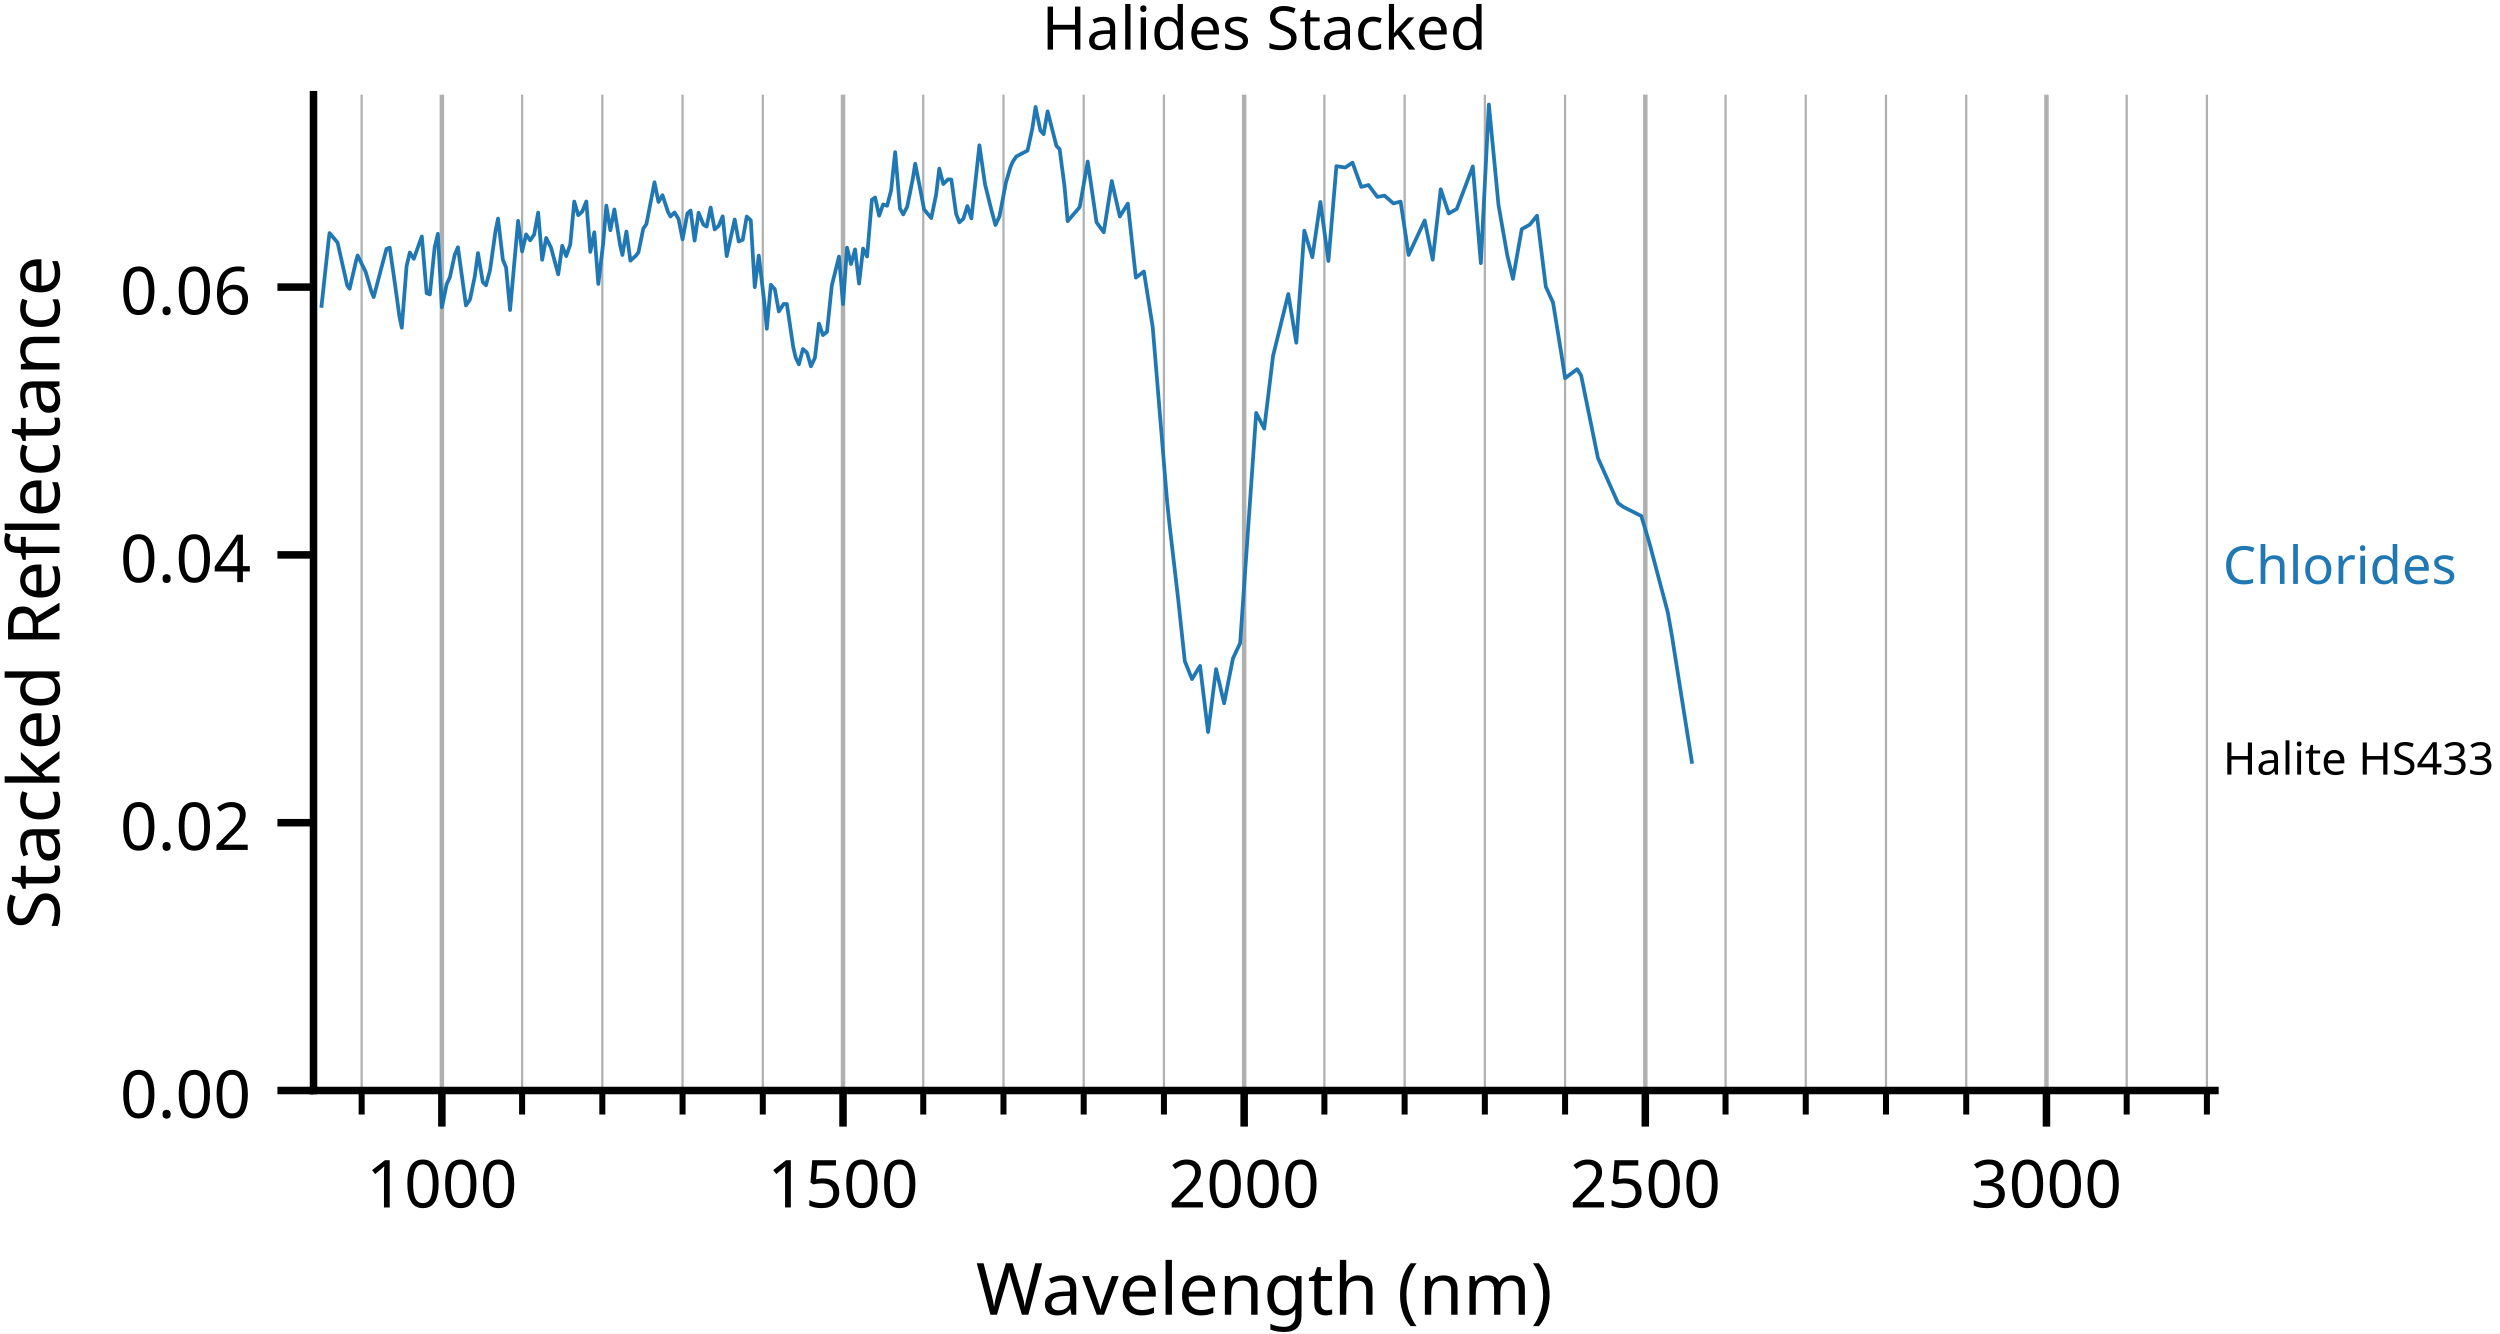
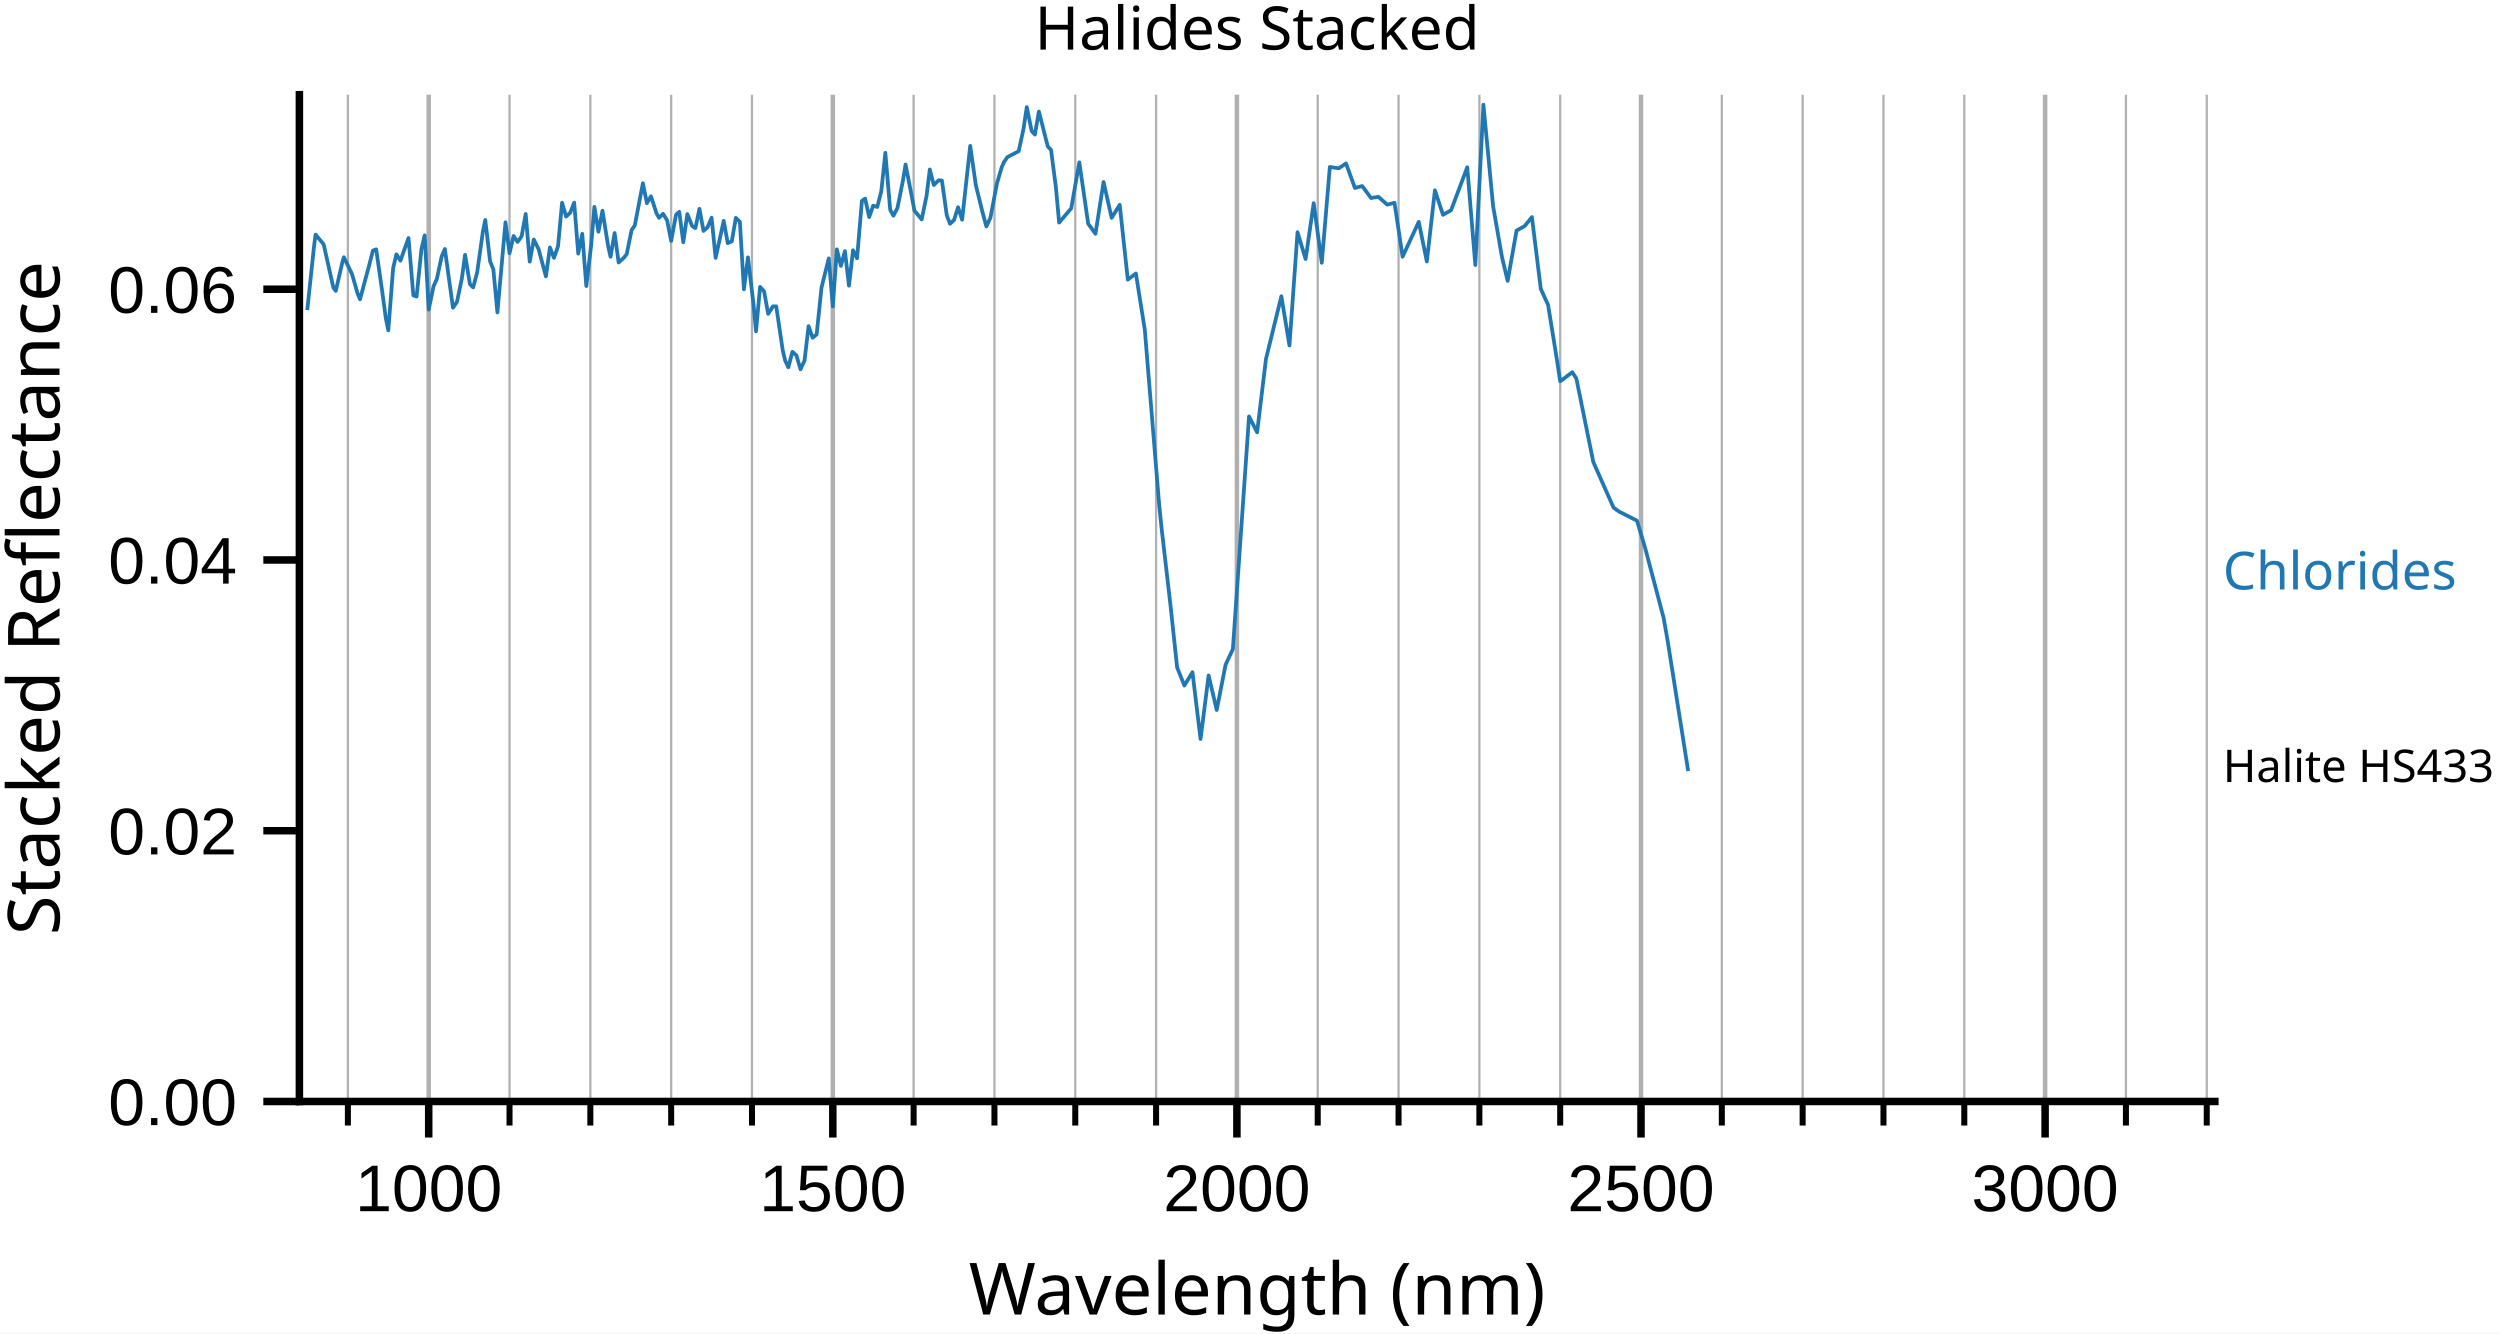
- <svg xmlns="http://www.w3.org/2000/svg" xmlns:xlink="http://www.w3.org/1999/xlink" width="332.608pt" height="177.409pt" viewBox="0 0 332.608 177.409" version="1.1">
+ <svg xmlns="http://www.w3.org/2000/svg" xmlns:xlink="http://www.w3.org/1999/xlink" width="332.562pt" height="177.363pt" viewBox="0 0 332.562 177.363" version="1.1">
  <defs>
    <style type="text/css">*{stroke-linejoin: round; stroke-linecap: butt}</style>
  </defs>
  <g id="figure_1">
    <g id="patch_1">
-       <path d="M 0 177.409  L 332.608 177.409  L 332.608 0  L 0 0  z " style="fill: #ffffff" />
+       <path d="M 0 177.363  L 332.562 177.363  L 332.562 0  L 0 0  z " style="fill: #ffffff" />
    </g>
    <g id="axes_1">
      <g id="patch_2">
-         <path d="M 41.71 145.084  L 294.681 145.084  L 294.681 12.598  L 41.71 12.598  z " style="fill: #ffffff" />
+         <path d="M 39.827 146.524  L 294.628 146.524  L 294.628 12.598  L 39.827 12.598  z " style="fill: #ffffff" />
      </g>
      <g id="matplotlib.axis_1">
        <g id="xtick_1">
          <g id="line2d_1">
-             <path d="M 58.789 145.084  L 58.789 12.598  " clip-path="url(#p03149f91b0)" style="fill: none; stroke: #b0b0b0; stroke-width: 0.6; stroke-linecap: square" />
+             <path d="M 57.028 146.524  L 57.028 12.598  " clip-path="url(#p3704c5aeba)" style="fill: none; stroke: #b0b0b0; stroke-width: 0.6; stroke-linecap: square" />
          </g>
          <g id="line2d_2">
            <defs>
-               <path id="m9ce9781dc4" d="M 0 0  L 0 4.8  " style="stroke: #000000" />
+               <path id="m65213f2009" d="M 0 0  L 0 4.8  " style="stroke: #000000" />
            </defs>
            <g>
-               <use xlink:href="#m9ce9781dc4" x="58.789" y="145.084" style="stroke: #000000" />
+               <use xlink:href="#m65213f2009" x="57.028" y="146.524" style="stroke: #000000" />
            </g>
          </g>
          <g id="text_1">
-             <text style="font: 8.8px 'Futura', sans-serif; text-anchor: middle" x="58.789" y="160.641" transform="rotate(-0 58.78858 160.6414)">1000</text>
+             <text style="font: 8.8px 'Arial'; text-anchor: middle" x="57.028" y="161.123" transform="rotate(-0 57.02838 161.1231)">1000</text>
          </g>
        </g>
        <g id="xtick_2">
          <g id="line2d_3">
-             <path d="M 112.158 145.084  L 112.158 12.598  " clip-path="url(#p03149f91b0)" style="fill: none; stroke: #b0b0b0; stroke-width: 0.6; stroke-linecap: square" />
+             <path d="M 110.784 146.524  L 110.784 12.598  " clip-path="url(#p3704c5aeba)" style="fill: none; stroke: #b0b0b0; stroke-width: 0.6; stroke-linecap: square" />
          </g>
          <g id="line2d_4">
            <g>
-               <use xlink:href="#m9ce9781dc4" x="112.158" y="145.084" style="stroke: #000000" />
+               <use xlink:href="#m65213f2009" x="110.784" y="146.524" style="stroke: #000000" />
            </g>
          </g>
          <g id="text_2">
-             <text style="font: 8.8px 'Futura', sans-serif; text-anchor: middle" x="112.158" y="160.641" transform="rotate(-0 112.158 160.6414)">1500</text>
+             <text style="font: 8.8px 'Arial'; text-anchor: middle" x="110.784" y="161.123" transform="rotate(-0 110.7839 161.1231)">1500</text>
          </g>
        </g>
        <g id="xtick_3">
          <g id="line2d_5">
-             <path d="M 165.527 145.084  L 165.527 12.598  " clip-path="url(#p03149f91b0)" style="fill: none; stroke: #b0b0b0; stroke-width: 0.6; stroke-linecap: square" />
+             <path d="M 164.539 146.524  L 164.539 12.598  " clip-path="url(#p3704c5aeba)" style="fill: none; stroke: #b0b0b0; stroke-width: 0.6; stroke-linecap: square" />
          </g>
          <g id="line2d_6">
            <g>
-               <use xlink:href="#m9ce9781dc4" x="165.527" y="145.084" style="stroke: #000000" />
+               <use xlink:href="#m65213f2009" x="164.539" y="146.524" style="stroke: #000000" />
            </g>
          </g>
          <g id="text_3">
-             <text style="font: 8.8px 'Futura', sans-serif; text-anchor: middle" x="165.527" y="160.641" transform="rotate(-0 165.5274 160.6414)">2000</text>
+             <text style="font: 8.8px 'Arial'; text-anchor: middle" x="164.539" y="161.123" transform="rotate(-0 164.5393 161.1231)">2000</text>
          </g>
        </g>
        <g id="xtick_4">
          <g id="line2d_7">
-             <path d="M 218.897 145.084  L 218.897 12.598  " clip-path="url(#p03149f91b0)" style="fill: none; stroke: #b0b0b0; stroke-width: 0.6; stroke-linecap: square" />
+             <path d="M 218.295 146.524  L 218.295 12.598  " clip-path="url(#p3704c5aeba)" style="fill: none; stroke: #b0b0b0; stroke-width: 0.6; stroke-linecap: square" />
          </g>
          <g id="line2d_8">
            <g>
-               <use xlink:href="#m9ce9781dc4" x="218.897" y="145.084" style="stroke: #000000" />
+               <use xlink:href="#m65213f2009" x="218.295" y="146.524" style="stroke: #000000" />
            </g>
          </g>
          <g id="text_4">
-             <text style="font: 8.8px 'Futura', sans-serif; text-anchor: middle" x="218.897" y="160.641" transform="rotate(-0 218.8968 160.6414)">2500</text>
+             <text style="font: 8.8px 'Arial'; text-anchor: middle" x="218.295" y="161.123" transform="rotate(-0 218.2948 161.1231)">2500</text>
          </g>
        </g>
        <g id="xtick_5">
          <g id="line2d_9">
-             <path d="M 272.266 145.084  L 272.266 12.598  " clip-path="url(#p03149f91b0)" style="fill: none; stroke: #b0b0b0; stroke-width: 0.6; stroke-linecap: square" />
+             <path d="M 272.05 146.524  L 272.05 12.598  " clip-path="url(#p3704c5aeba)" style="fill: none; stroke: #b0b0b0; stroke-width: 0.6; stroke-linecap: square" />
          </g>
          <g id="line2d_10">
            <g>
-               <use xlink:href="#m9ce9781dc4" x="272.266" y="145.084" style="stroke: #000000" />
+               <use xlink:href="#m65213f2009" x="272.05" y="146.524" style="stroke: #000000" />
            </g>
          </g>
          <g id="text_5">
-             <text style="font: 8.8px 'Futura', sans-serif; text-anchor: middle" x="272.266" y="160.641" transform="rotate(-0 272.2662 160.6414)">3000</text>
+             <text style="font: 8.8px 'Arial'; text-anchor: middle" x="272.05" y="161.123" transform="rotate(-0 272.0503 161.1231)">3000</text>
          </g>
        </g>
        <g id="xtick_6">
          <g id="line2d_11">
-             <path d="M 48.115 145.084  L 48.115 12.598  " clip-path="url(#p03149f91b0)" style="fill: none; stroke: #b0b0b0; stroke-width: 0.3; stroke-linecap: square" />
+             <path d="M 46.277 146.524  L 46.277 12.598  " clip-path="url(#p3704c5aeba)" style="fill: none; stroke: #b0b0b0; stroke-width: 0.3; stroke-linecap: square" />
          </g>
          <g id="line2d_12">
            <defs>
-               <path id="m6a82ff4e23" d="M 0 0  L 0 3.2  " style="stroke: #000000; stroke-width: 0.8" />
+               <path id="ma0a8dc7a8a" d="M 0 0  L 0 3.2  " style="stroke: #000000; stroke-width: 0.8" />
            </defs>
            <g>
-               <use xlink:href="#m6a82ff4e23" x="48.115" y="145.084" style="stroke: #000000; stroke-width: 0.8" />
+               <use xlink:href="#ma0a8dc7a8a" x="46.277" y="146.524" style="stroke: #000000; stroke-width: 0.8" />
            </g>
          </g>
        </g>
        <g id="xtick_7">
          <g id="line2d_13">
-             <path d="M 69.462 145.084  L 69.462 12.598  " clip-path="url(#p03149f91b0)" style="fill: none; stroke: #b0b0b0; stroke-width: 0.3; stroke-linecap: square" />
+             <path d="M 67.779 146.524  L 67.779 12.598  " clip-path="url(#p3704c5aeba)" style="fill: none; stroke: #b0b0b0; stroke-width: 0.3; stroke-linecap: square" />
          </g>
          <g id="line2d_14">
            <g>
-               <use xlink:href="#m6a82ff4e23" x="69.462" y="145.084" style="stroke: #000000; stroke-width: 0.8" />
+               <use xlink:href="#ma0a8dc7a8a" x="67.779" y="146.524" style="stroke: #000000; stroke-width: 0.8" />
            </g>
          </g>
        </g>
        <g id="xtick_8">
          <g id="line2d_15">
-             <path d="M 80.136 145.084  L 80.136 12.598  " clip-path="url(#p03149f91b0)" style="fill: none; stroke: #b0b0b0; stroke-width: 0.3; stroke-linecap: square" />
+             <path d="M 78.531 146.524  L 78.531 12.598  " clip-path="url(#p3704c5aeba)" style="fill: none; stroke: #b0b0b0; stroke-width: 0.3; stroke-linecap: square" />
          </g>
          <g id="line2d_16">
            <g>
-               <use xlink:href="#m6a82ff4e23" x="80.136" y="145.084" style="stroke: #000000; stroke-width: 0.8" />
+               <use xlink:href="#ma0a8dc7a8a" x="78.531" y="146.524" style="stroke: #000000; stroke-width: 0.8" />
            </g>
          </g>
        </g>
        <g id="xtick_9">
          <g id="line2d_17">
-             <path d="M 90.81 145.084  L 90.81 12.598  " clip-path="url(#p03149f91b0)" style="fill: none; stroke: #b0b0b0; stroke-width: 0.3; stroke-linecap: square" />
+             <path d="M 89.282 146.524  L 89.282 12.598  " clip-path="url(#p3704c5aeba)" style="fill: none; stroke: #b0b0b0; stroke-width: 0.3; stroke-linecap: square" />
          </g>
          <g id="line2d_18">
            <g>
-               <use xlink:href="#m6a82ff4e23" x="90.81" y="145.084" style="stroke: #000000; stroke-width: 0.8" />
+               <use xlink:href="#ma0a8dc7a8a" x="89.282" y="146.524" style="stroke: #000000; stroke-width: 0.8" />
            </g>
          </g>
        </g>
        <g id="xtick_10">
          <g id="line2d_19">
-             <path d="M 101.484 145.084  L 101.484 12.598  " clip-path="url(#p03149f91b0)" style="fill: none; stroke: #b0b0b0; stroke-width: 0.3; stroke-linecap: square" />
+             <path d="M 100.033 146.524  L 100.033 12.598  " clip-path="url(#p3704c5aeba)" style="fill: none; stroke: #b0b0b0; stroke-width: 0.3; stroke-linecap: square" />
          </g>
          <g id="line2d_20">
            <g>
-               <use xlink:href="#m6a82ff4e23" x="101.484" y="145.084" style="stroke: #000000; stroke-width: 0.8" />
+               <use xlink:href="#ma0a8dc7a8a" x="100.033" y="146.524" style="stroke: #000000; stroke-width: 0.8" />
            </g>
          </g>
        </g>
        <g id="xtick_11">
          <g id="line2d_21">
-             <path d="M 122.832 145.084  L 122.832 12.598  " clip-path="url(#p03149f91b0)" style="fill: none; stroke: #b0b0b0; stroke-width: 0.3; stroke-linecap: square" />
+             <path d="M 121.535 146.524  L 121.535 12.598  " clip-path="url(#p3704c5aeba)" style="fill: none; stroke: #b0b0b0; stroke-width: 0.3; stroke-linecap: square" />
          </g>
          <g id="line2d_22">
            <g>
-               <use xlink:href="#m6a82ff4e23" x="122.832" y="145.084" style="stroke: #000000; stroke-width: 0.8" />
+               <use xlink:href="#ma0a8dc7a8a" x="121.535" y="146.524" style="stroke: #000000; stroke-width: 0.8" />
            </g>
          </g>
        </g>
        <g id="xtick_12">
          <g id="line2d_23">
-             <path d="M 133.506 145.084  L 133.506 12.598  " clip-path="url(#p03149f91b0)" style="fill: none; stroke: #b0b0b0; stroke-width: 0.3; stroke-linecap: square" />
+             <path d="M 132.286 146.524  L 132.286 12.598  " clip-path="url(#p3704c5aeba)" style="fill: none; stroke: #b0b0b0; stroke-width: 0.3; stroke-linecap: square" />
          </g>
          <g id="line2d_24">
            <g>
-               <use xlink:href="#m6a82ff4e23" x="133.506" y="145.084" style="stroke: #000000; stroke-width: 0.8" />
+               <use xlink:href="#ma0a8dc7a8a" x="132.286" y="146.524" style="stroke: #000000; stroke-width: 0.8" />
            </g>
          </g>
        </g>
        <g id="xtick_13">
          <g id="line2d_25">
-             <path d="M 144.18 145.084  L 144.18 12.598  " clip-path="url(#p03149f91b0)" style="fill: none; stroke: #b0b0b0; stroke-width: 0.3; stroke-linecap: square" />
+             <path d="M 143.037 146.524  L 143.037 12.598  " clip-path="url(#p3704c5aeba)" style="fill: none; stroke: #b0b0b0; stroke-width: 0.3; stroke-linecap: square" />
          </g>
          <g id="line2d_26">
            <g>
-               <use xlink:href="#m6a82ff4e23" x="144.18" y="145.084" style="stroke: #000000; stroke-width: 0.8" />
+               <use xlink:href="#ma0a8dc7a8a" x="143.037" y="146.524" style="stroke: #000000; stroke-width: 0.8" />
            </g>
          </g>
        </g>
        <g id="xtick_14">
          <g id="line2d_27">
-             <path d="M 154.854 145.084  L 154.854 12.598  " clip-path="url(#p03149f91b0)" style="fill: none; stroke: #b0b0b0; stroke-width: 0.3; stroke-linecap: square" />
+             <path d="M 153.788 146.524  L 153.788 12.598  " clip-path="url(#p3704c5aeba)" style="fill: none; stroke: #b0b0b0; stroke-width: 0.3; stroke-linecap: square" />
          </g>
          <g id="line2d_28">
            <g>
-               <use xlink:href="#m6a82ff4e23" x="154.854" y="145.084" style="stroke: #000000; stroke-width: 0.8" />
+               <use xlink:href="#ma0a8dc7a8a" x="153.788" y="146.524" style="stroke: #000000; stroke-width: 0.8" />
            </g>
          </g>
        </g>
        <g id="xtick_15">
          <g id="line2d_29">
-             <path d="M 176.201 145.084  L 176.201 12.598  " clip-path="url(#p03149f91b0)" style="fill: none; stroke: #b0b0b0; stroke-width: 0.3; stroke-linecap: square" />
+             <path d="M 175.29 146.524  L 175.29 12.598  " clip-path="url(#p3704c5aeba)" style="fill: none; stroke: #b0b0b0; stroke-width: 0.3; stroke-linecap: square" />
          </g>
          <g id="line2d_30">
            <g>
-               <use xlink:href="#m6a82ff4e23" x="176.201" y="145.084" style="stroke: #000000; stroke-width: 0.8" />
+               <use xlink:href="#ma0a8dc7a8a" x="175.29" y="146.524" style="stroke: #000000; stroke-width: 0.8" />
            </g>
          </g>
        </g>
        <g id="xtick_16">
          <g id="line2d_31">
-             <path d="M 186.875 145.084  L 186.875 12.598  " clip-path="url(#p03149f91b0)" style="fill: none; stroke: #b0b0b0; stroke-width: 0.3; stroke-linecap: square" />
+             <path d="M 186.042 146.524  L 186.042 12.598  " clip-path="url(#p3704c5aeba)" style="fill: none; stroke: #b0b0b0; stroke-width: 0.3; stroke-linecap: square" />
          </g>
          <g id="line2d_32">
            <g>
-               <use xlink:href="#m6a82ff4e23" x="186.875" y="145.084" style="stroke: #000000; stroke-width: 0.8" />
+               <use xlink:href="#ma0a8dc7a8a" x="186.042" y="146.524" style="stroke: #000000; stroke-width: 0.8" />
            </g>
          </g>
        </g>
        <g id="xtick_17">
          <g id="line2d_33">
-             <path d="M 197.549 145.084  L 197.549 12.598  " clip-path="url(#p03149f91b0)" style="fill: none; stroke: #b0b0b0; stroke-width: 0.3; stroke-linecap: square" />
+             <path d="M 196.793 146.524  L 196.793 12.598  " clip-path="url(#p3704c5aeba)" style="fill: none; stroke: #b0b0b0; stroke-width: 0.3; stroke-linecap: square" />
          </g>
          <g id="line2d_34">
            <g>
-               <use xlink:href="#m6a82ff4e23" x="197.549" y="145.084" style="stroke: #000000; stroke-width: 0.8" />
+               <use xlink:href="#ma0a8dc7a8a" x="196.793" y="146.524" style="stroke: #000000; stroke-width: 0.8" />
            </g>
          </g>
        </g>
        <g id="xtick_18">
          <g id="line2d_35">
-             <path d="M 208.223 145.084  L 208.223 12.598  " clip-path="url(#p03149f91b0)" style="fill: none; stroke: #b0b0b0; stroke-width: 0.3; stroke-linecap: square" />
+             <path d="M 207.544 146.524  L 207.544 12.598  " clip-path="url(#p3704c5aeba)" style="fill: none; stroke: #b0b0b0; stroke-width: 0.3; stroke-linecap: square" />
          </g>
          <g id="line2d_36">
            <g>
-               <use xlink:href="#m6a82ff4e23" x="208.223" y="145.084" style="stroke: #000000; stroke-width: 0.8" />
+               <use xlink:href="#ma0a8dc7a8a" x="207.544" y="146.524" style="stroke: #000000; stroke-width: 0.8" />
            </g>
          </g>
        </g>
        <g id="xtick_19">
          <g id="line2d_37">
-             <path d="M 229.571 145.084  L 229.571 12.598  " clip-path="url(#p03149f91b0)" style="fill: none; stroke: #b0b0b0; stroke-width: 0.3; stroke-linecap: square" />
+             <path d="M 229.046 146.524  L 229.046 12.598  " clip-path="url(#p3704c5aeba)" style="fill: none; stroke: #b0b0b0; stroke-width: 0.3; stroke-linecap: square" />
          </g>
          <g id="line2d_38">
            <g>
-               <use xlink:href="#m6a82ff4e23" x="229.571" y="145.084" style="stroke: #000000; stroke-width: 0.8" />
+               <use xlink:href="#ma0a8dc7a8a" x="229.046" y="146.524" style="stroke: #000000; stroke-width: 0.8" />
            </g>
          </g>
        </g>
        <g id="xtick_20">
          <g id="line2d_39">
-             <path d="M 240.245 145.084  L 240.245 12.598  " clip-path="url(#p03149f91b0)" style="fill: none; stroke: #b0b0b0; stroke-width: 0.3; stroke-linecap: square" />
+             <path d="M 239.797 146.524  L 239.797 12.598  " clip-path="url(#p3704c5aeba)" style="fill: none; stroke: #b0b0b0; stroke-width: 0.3; stroke-linecap: square" />
          </g>
          <g id="line2d_40">
            <g>
-               <use xlink:href="#m6a82ff4e23" x="240.245" y="145.084" style="stroke: #000000; stroke-width: 0.8" />
+               <use xlink:href="#ma0a8dc7a8a" x="239.797" y="146.524" style="stroke: #000000; stroke-width: 0.8" />
            </g>
          </g>
        </g>
        <g id="xtick_21">
          <g id="line2d_41">
-             <path d="M 250.918 145.084  L 250.918 12.598  " clip-path="url(#p03149f91b0)" style="fill: none; stroke: #b0b0b0; stroke-width: 0.3; stroke-linecap: square" />
+             <path d="M 250.548 146.524  L 250.548 12.598  " clip-path="url(#p3704c5aeba)" style="fill: none; stroke: #b0b0b0; stroke-width: 0.3; stroke-linecap: square" />
          </g>
          <g id="line2d_42">
            <g>
-               <use xlink:href="#m6a82ff4e23" x="250.918" y="145.084" style="stroke: #000000; stroke-width: 0.8" />
+               <use xlink:href="#ma0a8dc7a8a" x="250.548" y="146.524" style="stroke: #000000; stroke-width: 0.8" />
            </g>
          </g>
        </g>
        <g id="xtick_22">
          <g id="line2d_43">
-             <path d="M 261.592 145.084  L 261.592 12.598  " clip-path="url(#p03149f91b0)" style="fill: none; stroke: #b0b0b0; stroke-width: 0.3; stroke-linecap: square" />
+             <path d="M 261.299 146.524  L 261.299 12.598  " clip-path="url(#p3704c5aeba)" style="fill: none; stroke: #b0b0b0; stroke-width: 0.3; stroke-linecap: square" />
          </g>
          <g id="line2d_44">
            <g>
-               <use xlink:href="#m6a82ff4e23" x="261.592" y="145.084" style="stroke: #000000; stroke-width: 0.8" />
+               <use xlink:href="#ma0a8dc7a8a" x="261.299" y="146.524" style="stroke: #000000; stroke-width: 0.8" />
            </g>
          </g>
        </g>
        <g id="xtick_23">
          <g id="line2d_45">
-             <path d="M 282.94 145.084  L 282.94 12.598  " clip-path="url(#p03149f91b0)" style="fill: none; stroke: #b0b0b0; stroke-width: 0.3; stroke-linecap: square" />
+             <path d="M 282.801 146.524  L 282.801 12.598  " clip-path="url(#p3704c5aeba)" style="fill: none; stroke: #b0b0b0; stroke-width: 0.3; stroke-linecap: square" />
          </g>
          <g id="line2d_46">
            <g>
-               <use xlink:href="#m6a82ff4e23" x="282.94" y="145.084" style="stroke: #000000; stroke-width: 0.8" />
+               <use xlink:href="#ma0a8dc7a8a" x="282.801" y="146.524" style="stroke: #000000; stroke-width: 0.8" />
            </g>
          </g>
        </g>
        <g id="xtick_24">
          <g id="line2d_47">
-             <path d="M 293.614 145.084  L 293.614 12.598  " clip-path="url(#p03149f91b0)" style="fill: none; stroke: #b0b0b0; stroke-width: 0.3; stroke-linecap: square" />
+             <path d="M 293.552 146.524  L 293.552 12.598  " clip-path="url(#p3704c5aeba)" style="fill: none; stroke: #b0b0b0; stroke-width: 0.3; stroke-linecap: square" />
          </g>
          <g id="line2d_48">
            <g>
-               <use xlink:href="#m6a82ff4e23" x="293.614" y="145.084" style="stroke: #000000; stroke-width: 0.8" />
+               <use xlink:href="#ma0a8dc7a8a" x="293.552" y="146.524" style="stroke: #000000; stroke-width: 0.8" />
            </g>
          </g>
        </g>
        <g id="text_6">
-           <text style="font: 9.6px 'Futura', sans-serif; text-anchor: middle" x="168.196" y="174.915" transform="rotate(-0 168.1959 174.9149)">Wavelength (nm)</text>
+           <text style="font: 9.6px 'Futura', sans-serif; text-anchor: middle" x="167.227" y="174.869" transform="rotate(-0 167.2271 174.8686)">Wavelength (nm)</text>
        </g>
      </g>
      <g id="matplotlib.axis_2">
        <g id="ytick_1">
          <g id="line2d_49">
            <defs>
-               <path id="me82bbc7a69" d="M 0 0  L -4.8 0  " style="stroke: #000000" />
+               <path id="m4fd2b33fd0" d="M 0 0  L -4.8 0  " style="stroke: #000000" />
            </defs>
            <g>
-               <use xlink:href="#me82bbc7a69" x="41.71" y="145.084" style="stroke: #000000" />
+               <use xlink:href="#m4fd2b33fd0" x="39.827" y="146.524" style="stroke: #000000" />
            </g>
          </g>
          <g id="text_7">
-             <text style="font: 8.8px 'Futura', sans-serif; text-anchor: end" x="33.41" y="148.713" transform="rotate(-0 33.41038 148.7128)">0.00</text>
+             <text style="font: 8.8px 'Arial'; text-anchor: end" x="31.527" y="149.674" transform="rotate(-0 31.52662 149.6736)">0.00</text>
          </g>
        </g>
        <g id="ytick_2">
          <g id="line2d_50">
            <g>
-               <use xlink:href="#me82bbc7a69" x="41.71" y="109.454" style="stroke: #000000" />
+               <use xlink:href="#m4fd2b33fd0" x="39.827" y="110.507" style="stroke: #000000" />
            </g>
          </g>
          <g id="text_8">
-             <text style="font: 8.8px 'Futura', sans-serif; text-anchor: end" x="33.41" y="113.083" transform="rotate(-0 33.41038 113.0826)">0.02</text>
+             <text style="font: 8.8px 'Arial'; text-anchor: end" x="31.527" y="113.656" transform="rotate(-0 31.52662 113.6562)">0.02</text>
          </g>
        </g>
        <g id="ytick_3">
          <g id="line2d_51">
            <g>
-               <use xlink:href="#me82bbc7a69" x="41.71" y="73.824" style="stroke: #000000" />
+               <use xlink:href="#m4fd2b33fd0" x="39.827" y="74.489" style="stroke: #000000" />
            </g>
          </g>
          <g id="text_9">
-             <text style="font: 8.8px 'Futura', sans-serif; text-anchor: end" x="33.41" y="77.452" transform="rotate(-0 33.41038 77.45243)">0.04</text>
+             <text style="font: 8.8px 'Arial'; text-anchor: end" x="31.527" y="77.639" transform="rotate(-0 31.52662 77.63871)">0.04</text>
          </g>
        </g>
        <g id="ytick_4">
          <g id="line2d_52">
            <g>
-               <use xlink:href="#me82bbc7a69" x="41.71" y="38.194" style="stroke: #000000" />
+               <use xlink:href="#m4fd2b33fd0" x="39.827" y="38.472" style="stroke: #000000" />
            </g>
          </g>
          <g id="text_10">
-             <text style="font: 8.8px 'Futura', sans-serif; text-anchor: end" x="33.41" y="41.822" transform="rotate(-0 33.41038 41.82223)">0.06</text>
+             <text style="font: 8.8px 'Arial'; text-anchor: end" x="31.527" y="41.621" transform="rotate(-0 31.52662 41.62125)">0.06</text>
          </g>
        </g>
        <g id="text_11">
-           <text style="font: 9.6px 'Futura', sans-serif; text-anchor: middle" x="7.917" y="78.841" transform="rotate(-90 7.917 78.84085)">Stacked Reflectance</text>
+           <text style="font: 9.6px 'Futura', sans-serif; text-anchor: middle" x="7.917" y="79.561" transform="rotate(-90 7.917 79.56085)">Stacked Reflectance</text>
        </g>
      </g>
      <g id="line2d_53">
-         <path d="M 42.778 40.696  L 43.738 31.832  L 43.845 31.008  L 44.913 32.281  L 46.193 37.978  L 46.514 38.416  L 47.368 34.731  L 47.581 33.987  L 48.648 36.172  L 49.396 38.757  L 49.716 39.528  L 50.997 34.666  L 51.424 33.11  L 51.851 32.946  L 52.598 38.142  L 53.131 42.054  L 53.452 43.606  L 54.092 35.399  L 54.519 33.601  L 55.053 34.434  L 56.12 31.458  L 56.761 39.009  L 57.188 39.167  L 57.828 32.911  L 58.255 31.11  L 58.789 40.88  L 59.429 37.797  L 59.856 36.877  L 60.496 33.899  L 60.923 32.899  L 61.991 40.633  L 62.524 39.855  L 63.165 36.789  L 63.592 33.672  L 64.232 37.53  L 64.659 37.957  L 65.193 35.956  L 65.94 30.632  L 66.26 29.083  L 66.901 34.552  L 67.328 35.586  L 67.861 41.249  L 68.929 29.385  L 69.462 33.458  L 69.996 31.186  L 70.53 31.972  L 71.064 31.214  L 71.597 28.292  L 72.131 34.564  L 72.665 31.656  L 73.305 32.931  L 74.266 36.498  L 74.799 32.704  L 75.333 34.068  L 75.867 32.545  L 76.4 26.817  L 76.934 28.633  L 77.468 28.142  L 78.002 26.806  L 78.535 33.508  L 79.069 30.907  L 79.603 37.772  L 80.243 32.401  L 80.67 27.359  L 81.204 30.629  L 81.737 27.861  L 82.485 32.52  L 82.805 33.923  L 83.339 30.805  L 83.872 34.684  L 84.619 33.997  L 84.94 33.569  L 85.58 30.419  L 86.007 29.796  L 87.074 24.25  L 87.608 26.868  L 88.142 25.971  L 88.889 28.24  L 89.209 28.804  L 89.743 28.267  L 90.277 29.14  L 90.81 31.842  L 91.451 28.398  L 91.878 28.008  L 92.411 32.012  L 92.945 28.302  L 93.585 29.893  L 94.012 30.146  L 94.546 27.61  L 95.08 30.52  L 95.613 30.047  L 96.147 28.782  L 96.681 34.071  L 97.748 29.202  L 98.282 32.133  L 98.816 31.895  L 99.349 28.807  L 99.883 29.312  L 100.417 38.204  L 100.95 34.002  L 101.698 40.299  L 102.018 43.741  L 102.551 37.883  L 103.085 38.484  L 103.619 41.434  L 104.259 40.445  L 104.686 40.444  L 105.54 46.205  L 105.86 47.576  L 106.287 48.474  L 106.821 46.434  L 107.355 46.909  L 107.888 48.732  L 108.422 47.602  L 108.956 43.053  L 109.49 44.582  L 110.023 44.147  L 110.664 37.996  L 111.624 34.136  L 112.158 40.458  L 112.692 32.951  L 113.225 35.123  L 113.759 33.18  L 114.293 37.728  L 114.826 33.07  L 115.36 34.12  L 116.001 26.575  L 116.428 26.271  L 116.961 28.701  L 117.495 27.197  L 118.029 27.374  L 118.562 25.291  L 119.096 20.244  L 119.736 27.744  L 120.163 28.521  L 120.697 27.498  L 121.444 23.763  L 121.764 21.781  L 122.512 25.583  L 122.939 27.865  L 123.899 29.011  L 124.54 25.909  L 124.967 22.437  L 125.5 24.484  L 126.141 23.859  L 126.568 23.893  L 127.208 28.469  L 127.635 29.586  L 128.169 29.093  L 128.702 27.405  L 129.236 29.055  L 130.304 19.335  L 131.051 24.518  L 131.905 27.966  L 132.438 29.934  L 132.972 28.799  L 133.826 24.311  L 134.466 22.131  L 134.787 21.435  L 135.214 20.815  L 136.174 20.309  L 136.708 20.034  L 137.348 17.077  L 137.775 14.23  L 138.416 17.368  L 138.843 17.847  L 139.376 14.815  L 140.124 17.743  L 140.551 19.415  L 140.977 19.853  L 141.618 24.749  L 142.045 29.425  L 143.646 27.554  L 144.713 21.497  L 145.887 29.581  L 146.848 30.902  L 147.915 24.086  L 148.983 28.802  L 150.05 27.087  L 151.118 36.936  L 152.185 36.123  L 153.359 43.502  L 155.28 66.788  L 155.601 69.847  L 156.775 79.952  L 157.629 87.967  L 158.589 90.347  L 159.657 88.594  L 160.724 97.385  L 161.792 89.021  L 162.859 93.571  L 164.033 87.604  L 164.994 85.554  L 167.128 54.936  L 168.196 57.028  L 169.37 47.349  L 171.398 39.117  L 172.465 45.599  L 173.533 30.694  L 174.6 34.224  L 175.668 26.872  L 176.735 34.717  L 177.802 22.099  L 177.909 22.125  L 178.976 22.284  L 179.937 21.639  L 181.111 24.868  L 182.072 24.617  L 183.246 26.197  L 184.207 26.033  L 185.381 27.061  L 186.341 26.825  L 187.409 33.918  L 189.544 29.331  L 190.611 34.55  L 191.678 25.178  L 192.746 28.405  L 193.813 27.798  L 195.948 22.144  L 197.015 35.012  L 198.083 13.909  L 199.364 27.266  L 200.538 33.985  L 201.285 37.1  L 202.459 30.483  L 203.526 29.887  L 204.487 28.702  L 205.661 38.151  L 206.622 40.254  L 207.796 47.507  L 208.223 50.315  L 209.824 49.114  L 210.358 49.949  L 212.599 60.947  L 215.268 66.934  L 216.015 67.466  L 218.363 68.653  L 219.43 72.197  L 221.885 81.46  L 222.419 84.49  L 225.088 101.359  L 225.088 101.359  " clip-path="url(#p03149f91b0)" style="fill: none; stroke: #1f77b4; stroke-width: 0.5; stroke-linecap: square" />
+         <path d="M 40.902 41.002  L 41.762 32.873  L 41.977 31.208  L 43.052 32.495  L 44.342 38.254  L 44.665 38.697  L 45.525 34.972  L 45.74 34.22  L 46.815 36.428  L 47.567 39.041  L 47.89 39.821  L 49.073 35.417  L 49.61 33.333  L 50.04 33.167  L 50.793 38.42  L 51.33 42.374  L 51.653 43.943  L 52.298 35.647  L 52.728 33.829  L 53.265 34.672  L 54.341 31.663  L 54.986 39.296  L 55.416 39.456  L 56.061 33.132  L 56.491 31.311  L 57.028 41.187  L 57.673 38.071  L 58.103 37.141  L 58.749 34.13  L 59.179 33.12  L 60.254 40.938  L 60.791 40.151  L 61.436 37.052  L 61.866 33.901  L 62.511 37.801  L 62.941 38.233  L 63.479 36.21  L 64.232 30.828  L 64.554 29.262  L 65.199 34.791  L 65.629 35.836  L 66.167 41.561  L 67.242 29.568  L 67.779 33.685  L 68.317 31.388  L 68.855 32.183  L 69.392 31.416  L 69.93 28.462  L 70.467 34.803  L 71.005 31.863  L 71.65 33.152  L 72.617 36.758  L 73.155 32.922  L 73.693 34.302  L 74.23 32.762  L 74.768 26.971  L 75.305 28.807  L 75.843 28.311  L 76.38 26.96  L 76.918 33.735  L 77.455 31.106  L 77.993 38.046  L 78.638 32.617  L 79.068 27.519  L 79.606 30.825  L 80.143 28.027  L 80.896 32.737  L 81.218 34.155  L 81.756 31.003  L 82.293 34.924  L 83.046 34.229  L 83.369 33.797  L 84.014 30.613  L 84.444 29.983  L 85.519 24.376  L 86.056 27.024  L 86.594 26.116  L 87.346 28.41  L 87.669 28.98  L 88.207 28.438  L 88.744 29.32  L 89.282 32.051  L 89.927 28.57  L 90.357 28.176  L 90.894 32.223  L 91.432 28.473  L 92.077 30.081  L 92.507 30.337  L 93.045 27.773  L 93.582 30.715  L 94.12 30.237  L 94.657 28.958  L 95.195 34.305  L 96.27 29.383  L 96.807 32.345  L 97.345 32.105  L 97.883 28.983  L 98.42 29.493  L 98.958 38.482  L 99.495 34.235  L 100.248 40.6  L 100.57 44.079  L 101.108 38.158  L 101.645 38.765  L 102.183 41.747  L 102.828 40.748  L 103.258 40.747  L 104.118 46.57  L 104.441 47.956  L 104.871 48.864  L 105.408 46.802  L 105.946 47.281  L 106.483 49.125  L 107.021 47.983  L 107.559 43.384  L 108.096 44.929  L 108.634 44.49  L 109.279 38.272  L 110.246 34.37  L 110.784 40.761  L 111.321 33.172  L 111.859 35.368  L 112.397 33.404  L 112.934 38.001  L 113.472 33.292  L 114.009 34.354  L 114.654 26.727  L 115.084 26.42  L 115.622 28.876  L 116.159 27.356  L 116.697 27.534  L 117.235 25.429  L 117.772 20.327  L 118.417 27.908  L 118.847 28.694  L 119.385 27.66  L 120.137 23.884  L 120.46 21.881  L 121.212 25.724  L 121.642 28.031  L 122.61 29.189  L 123.255 26.053  L 123.685 22.544  L 124.223 24.613  L 124.868 23.982  L 125.298 24.015  L 125.943 28.641  L 126.373 29.77  L 126.91 29.272  L 127.448 27.566  L 127.986 29.234  L 129.061 19.408  L 129.813 24.647  L 130.673 28.133  L 131.211 30.122  L 131.748 28.976  L 132.609 24.438  L 133.254 22.235  L 133.576 21.531  L 134.006 20.905  L 134.974 20.393  L 135.511 20.115  L 136.156 17.126  L 136.586 14.248  L 137.232 17.42  L 137.662 17.904  L 138.199 14.839  L 138.952 17.799  L 139.382 19.489  L 139.812 19.932  L 140.457 24.881  L 140.887 29.608  L 142.5 27.717  L 143.575 21.594  L 144.757 29.766  L 145.725 31.101  L 146.8 24.211  L 147.875 28.978  L 148.95 27.244  L 150.025 37.201  L 151.1 36.379  L 152.283 43.838  L 154.218 67.377  L 154.541 70.47  L 155.723 80.684  L 156.584 88.786  L 157.551 91.192  L 158.626 89.42  L 159.701 98.306  L 160.776 89.852  L 161.852 94.451  L 163.034 88.42  L 164.002 86.347  L 166.152 55.396  L 167.227 57.511  L 168.41 47.727  L 170.452 39.405  L 171.528 45.958  L 172.603 30.891  L 173.678 34.459  L 174.753 27.027  L 175.828 34.957  L 176.903 22.203  L 177.011 22.228  L 178.086 22.389  L 179.053 21.738  L 180.236 25.001  L 181.204 24.748  L 182.386 26.345  L 183.354 26.179  L 184.536 27.218  L 185.504 26.979  L 186.579 34.15  L 188.729 29.513  L 189.804 34.788  L 190.88 25.315  L 191.955 28.577  L 193.03 27.964  L 195.18 22.248  L 196.255 35.256  L 197.33 13.924  L 198.62 27.425  L 199.803 34.218  L 200.555 37.367  L 201.738 30.677  L 202.813 30.075  L 203.781 28.877  L 204.963 38.429  L 205.931 40.554  L 207.114 47.886  L 207.544 50.725  L 209.156 49.511  L 209.694 50.355  L 211.952 61.473  L 214.639 67.525  L 215.392 68.062  L 217.757 69.263  L 218.832 72.845  L 221.305 82.209  L 221.843 85.271  L 224.53 102.324  L 224.53 102.324  " clip-path="url(#p3704c5aeba)" style="fill: none; stroke: #1f77b4; stroke-width: 0.5; stroke-linecap: square" />
      </g>
      <g id="line2d_54" />
      <g id="patch_3">
-         <path d="M 41.71 145.084  L 41.71 12.598  " style="fill: none; stroke: #000000; stroke-linejoin: miter; stroke-linecap: square" />
+         <path d="M 39.827 146.524  L 39.827 12.598  " style="fill: none; stroke: #000000; stroke-linejoin: miter; stroke-linecap: square" />
      </g>
      <g id="patch_4">
-         <path d="M 41.71 145.084  L 294.681 145.084  " style="fill: none; stroke: #000000; stroke-linejoin: miter; stroke-linecap: square" />
+         <path d="M 39.827 146.524  L 294.628 146.524  " style="fill: none; stroke: #000000; stroke-linejoin: miter; stroke-linecap: square" />
      </g>
      <g id="text_12">
-         <text style="font: 6px 'Futura', sans-serif; text-anchor: start" x="295.749" y="103.057" transform="rotate(-0 295.7487 103.057)">Halite HS433</text>
+         <text style="font: 6px 'Futura', sans-serif; text-anchor: start" x="295.703" y="104.022" transform="rotate(-0 295.7027 104.0218)">Halite HS433</text>
      </g>
      <g id="text_13">
-         <text style="fill: #1f77b4; font: 7px 'Futura', sans-serif; text-anchor: start" x="295.749" y="77.685" transform="rotate(-0 295.7487 77.68547)">Chlorides</text>
+         <text style="fill: #1f77b4; font: 7px 'Futura', sans-serif; text-anchor: start" x="295.703" y="78.413" transform="rotate(-0 295.7027 78.4126)">Chlorides</text>
      </g>
      <g id="text_14">
-         <text style="font: 8px 'Futura', sans-serif; text-anchor: middle" x="168.196" y="6.598" transform="rotate(-0 168.1959 6.5975)">Halides Stacked</text>
+         <text style="font: 8px 'Futura', sans-serif; text-anchor: middle" x="167.227" y="6.598" transform="rotate(-0 167.2271 6.5975)">Halides Stacked</text>
      </g>
    </g>
  </g>
  <defs>
-     <clipPath id="p03149f91b0">
-       <rect x="41.71" y="12.598" width="252.971" height="132.487" />
+     <clipPath id="p3704c5aeba">
+       <rect x="39.827" y="12.598" width="254.801" height="133.927" />
    </clipPath>
  </defs>
</svg>
